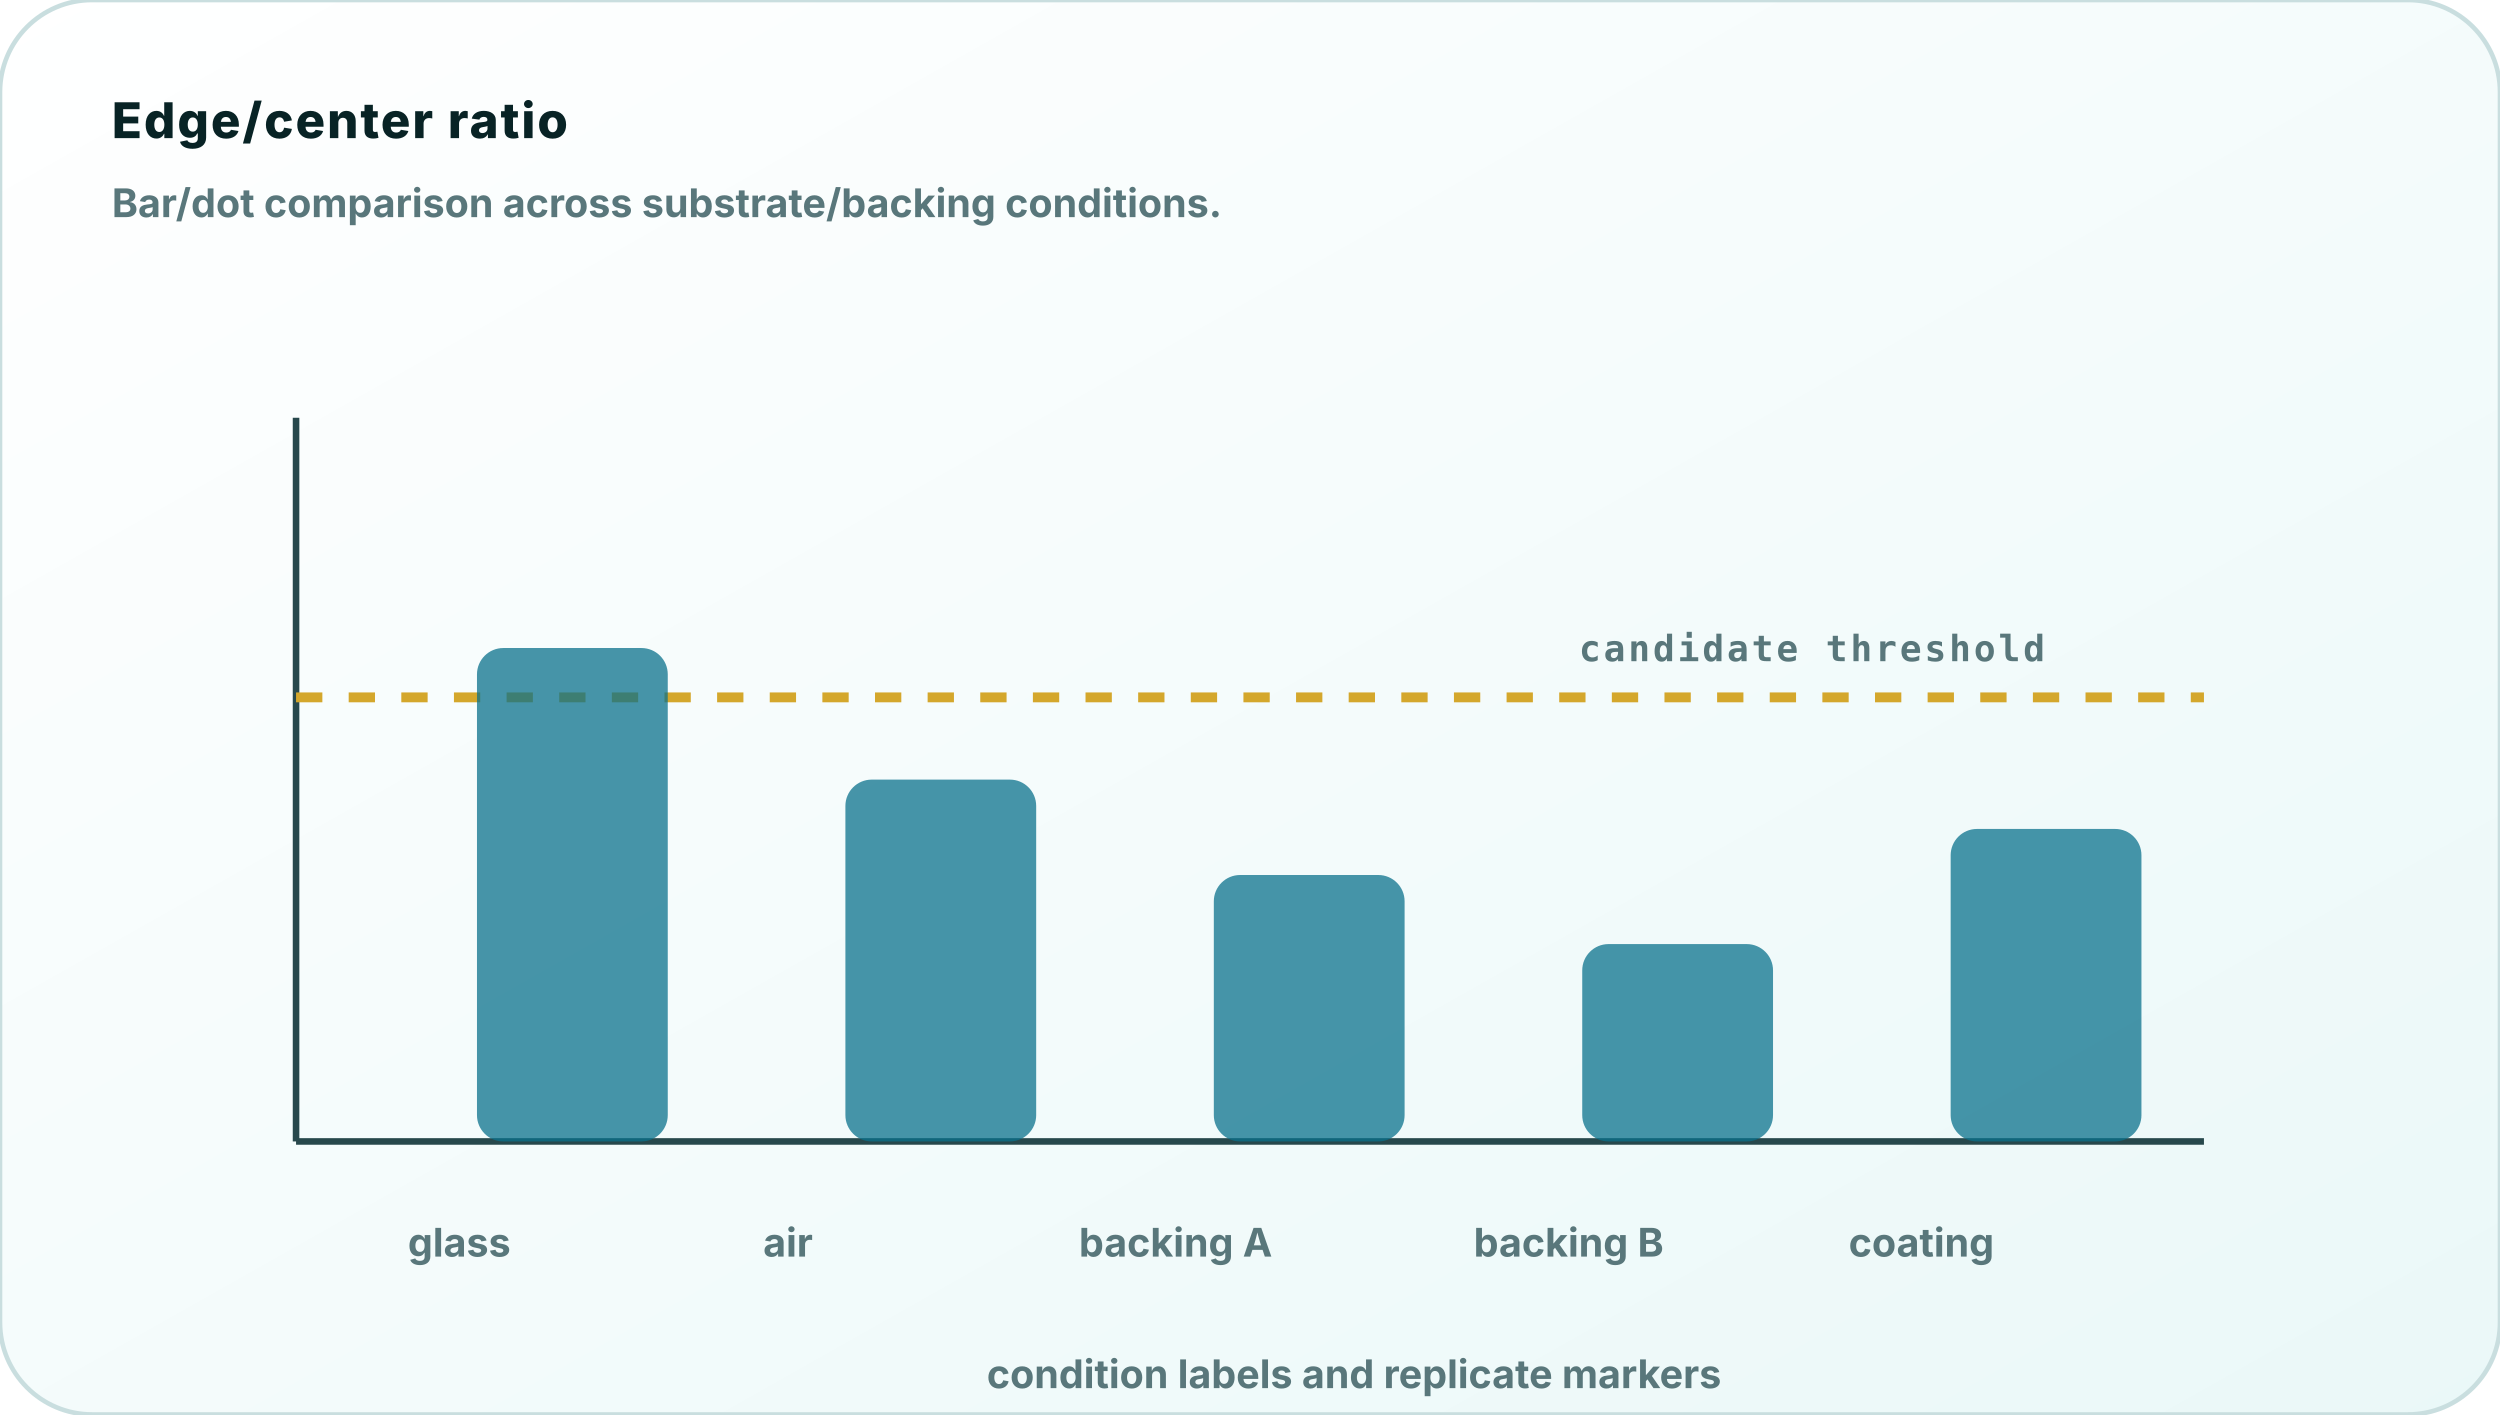
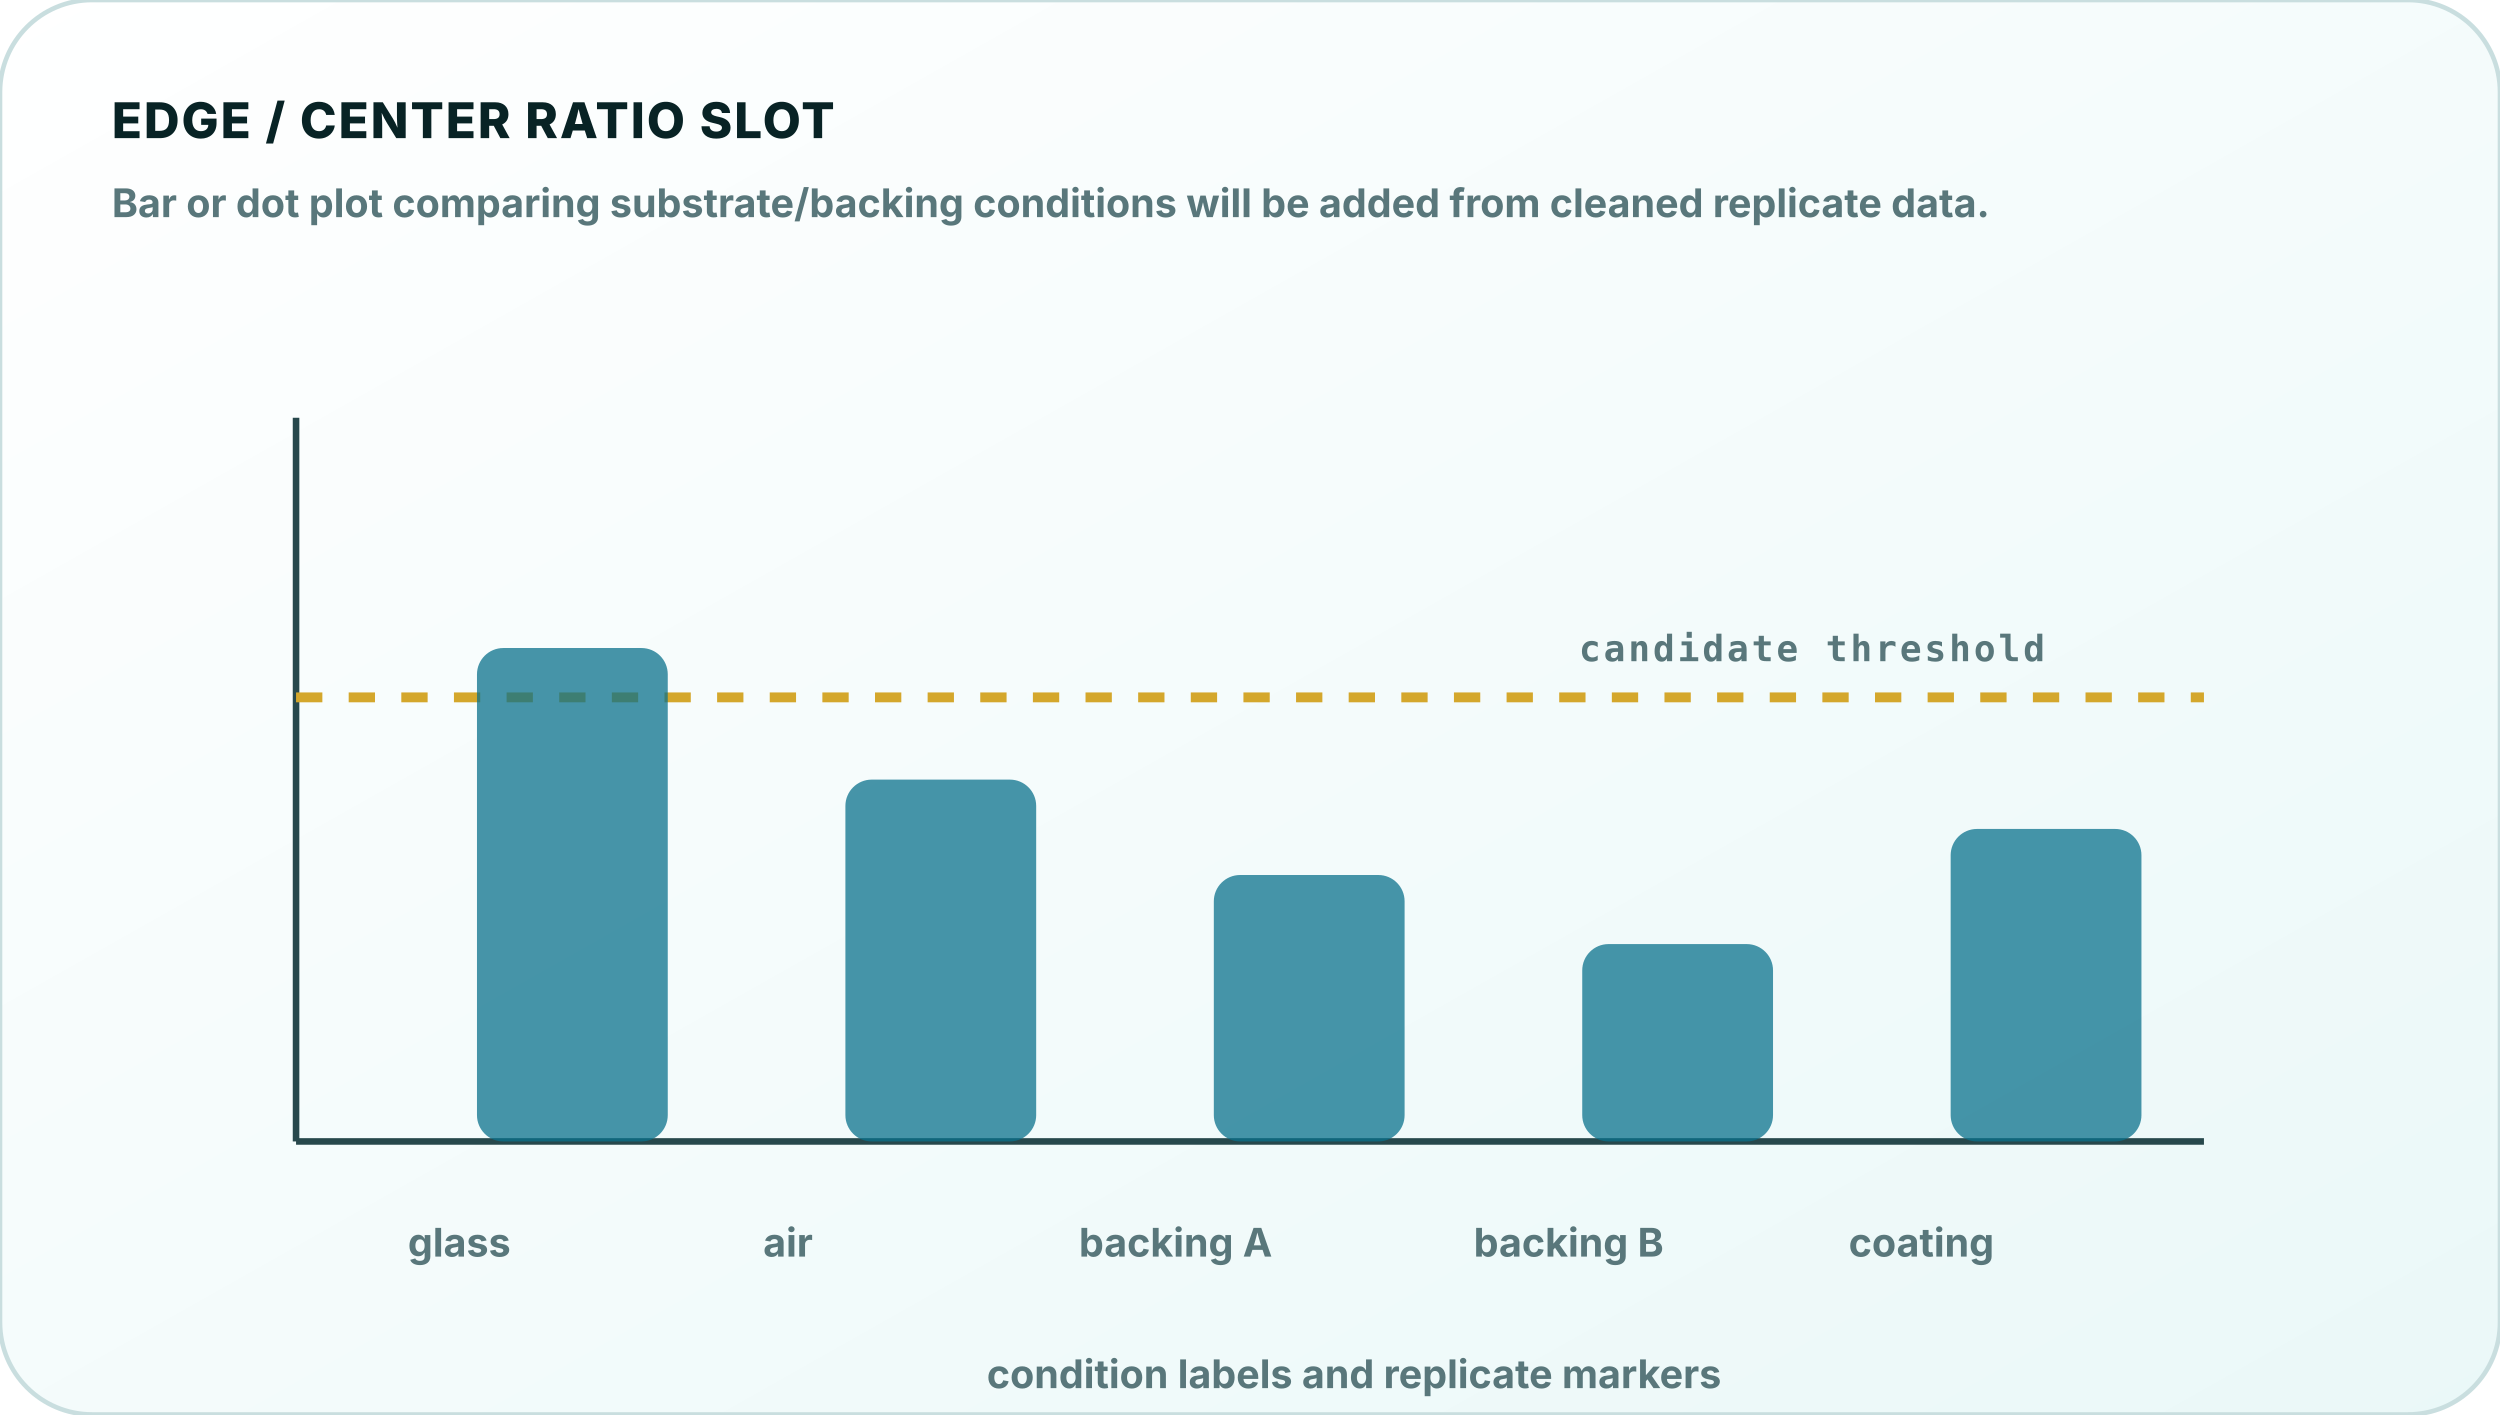
<svg xmlns="http://www.w3.org/2000/svg" viewBox="0 0 760 430" role="img" aria-labelledby="title desc">
  <defs>
    <linearGradient id="bg" x1="0" y1="0" x2="1" y2="1">
      <stop offset="0" stop-color="#ffffff" />
      <stop offset="1" stop-color="#eaf8f8" />
    </linearGradient>
    <style>
    .card{fill:url(#bg);stroke:#c9dedf;stroke-width:1.4}.ink{fill:#082325}.muted{fill:#59777b}.teal{fill:#08708b}.line{stroke:#08708b;stroke-width:3;fill:none;stroke-linecap:round;stroke-linejoin:round}.grid{stroke:#d9e9ea;stroke-width:1}.dash{stroke:#8bbdc7;stroke-width:2;stroke-dasharray:6 6;fill:none}.label{font-family:Inter,Arial,sans-serif;font-weight:800;font-size:15px;letter-spacing:.04em}.small{font-family:Inter,Arial,sans-serif;font-weight:650;font-size:12px}.mono{font-family:ui-monospace,SFMono-Regular,Consolas,monospace;font-weight:760;font-size:11px;letter-spacing:.08em}
  </style>
  </defs>
  <rect width="760" height="430" rx="28" class="card" />
-   <text x="34" y="42" class="label ink">Edge/center ratio</text>
-   <text x="34" y="66" class="small muted">Bar/dot comparison across substrate/backing conditions.</text>
+   <text x="34" y="42" class="label ink">EDGE / CENTER RATIO SLOT</text>
+   <text x="34" y="66" class="small muted">Bar or dot plot comparing substrate/backing conditions will be added from cleaned replicate data.</text>
  <g transform="translate(90 102)">
    <line x1="0" y1="245" x2="580" y2="245" stroke="#27484c" stroke-width="2" />
    <line x1="0" y1="245" x2="0" y2="25" stroke="#27484c" stroke-width="2" />
    <line x1="0" y1="110" x2="580" y2="110" stroke="#d4a72c" stroke-width="3" stroke-dasharray="8 8" />
    <text x="390" y="99" class="mono muted">candidate threshold</text>
    <g fill="#08708b" opacity=".74">
      <rect x="55" y="95" width="58" height="150" rx="8" />
      <rect x="167" y="135" width="58" height="110" rx="8" />
      <rect x="279" y="164" width="58" height="81" rx="8" />
      <rect x="391" y="185" width="58" height="60" rx="8" />
      <rect x="503" y="150" width="58" height="95" rx="8" />
    </g>
    <text x="34" y="280" class="small muted">glass</text>
    <text x="142" y="280" class="small muted">air</text>
    <text x="238" y="280" class="small muted">backing A</text>
    <text x="358" y="280" class="small muted">backing B</text>
    <text x="472" y="280" class="small muted">coating</text>
    <text x="210" y="320" class="small muted">condition labels and replicate markers</text>
  </g>
</svg>
